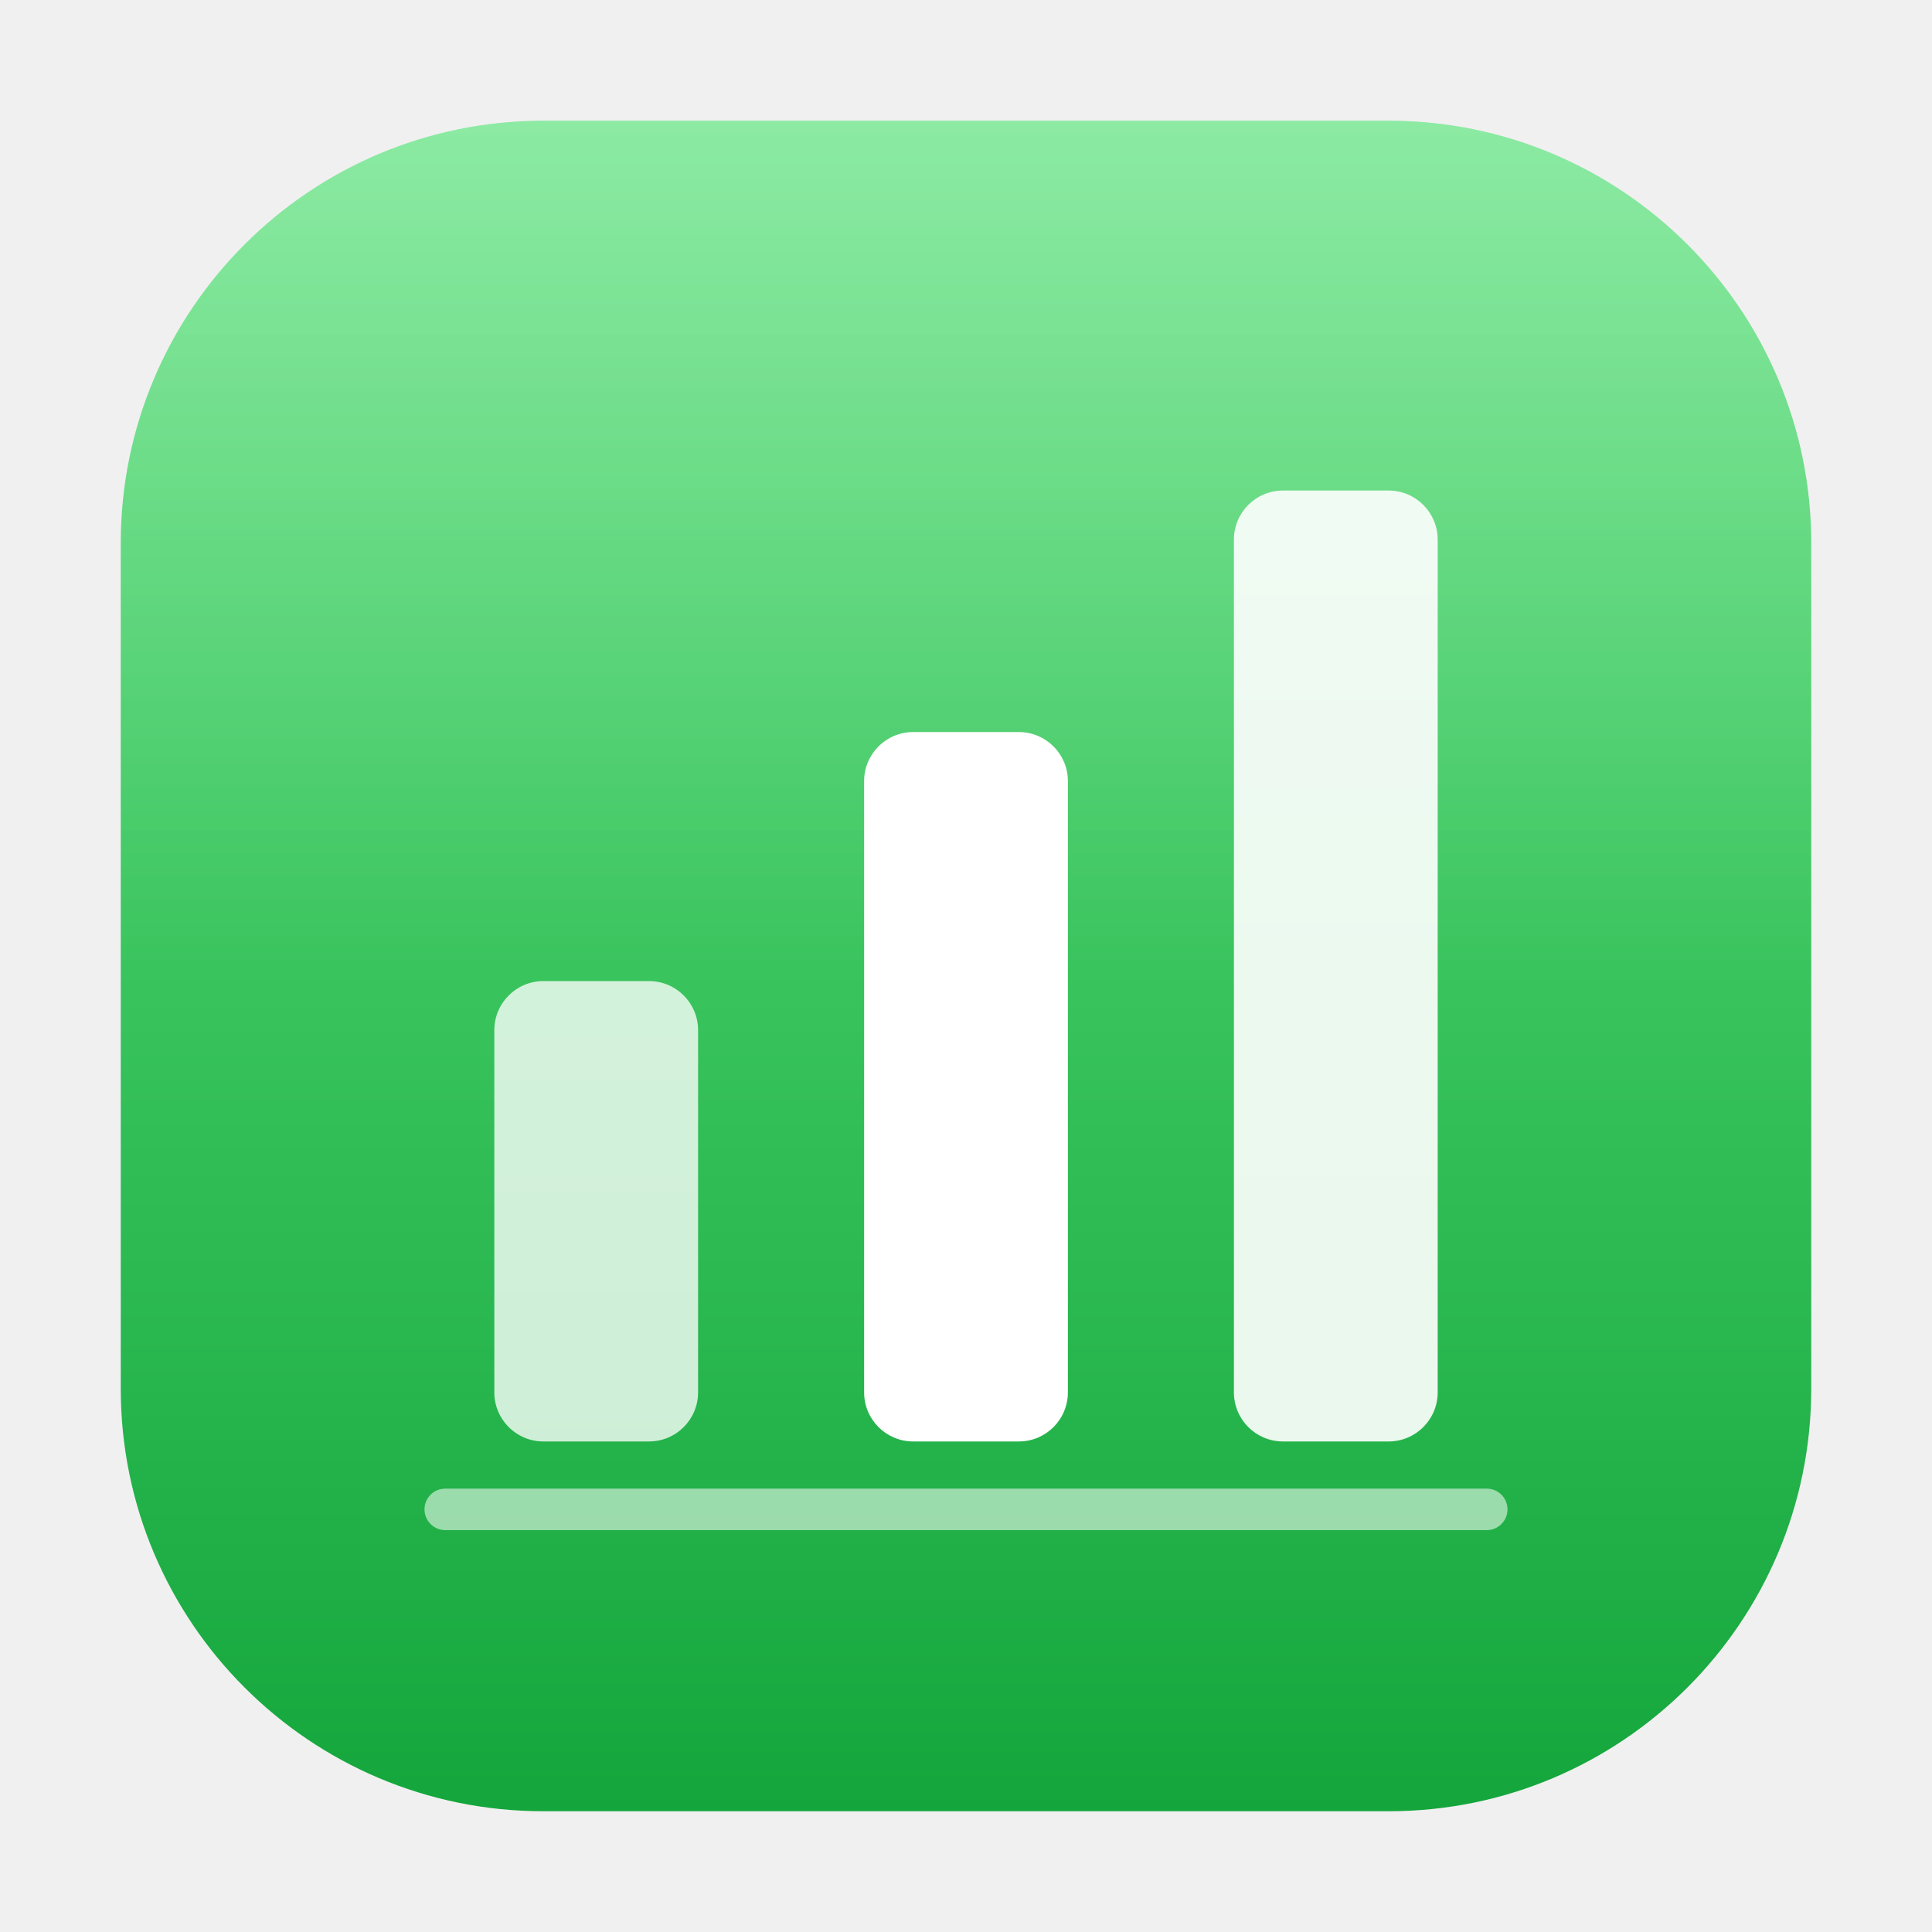
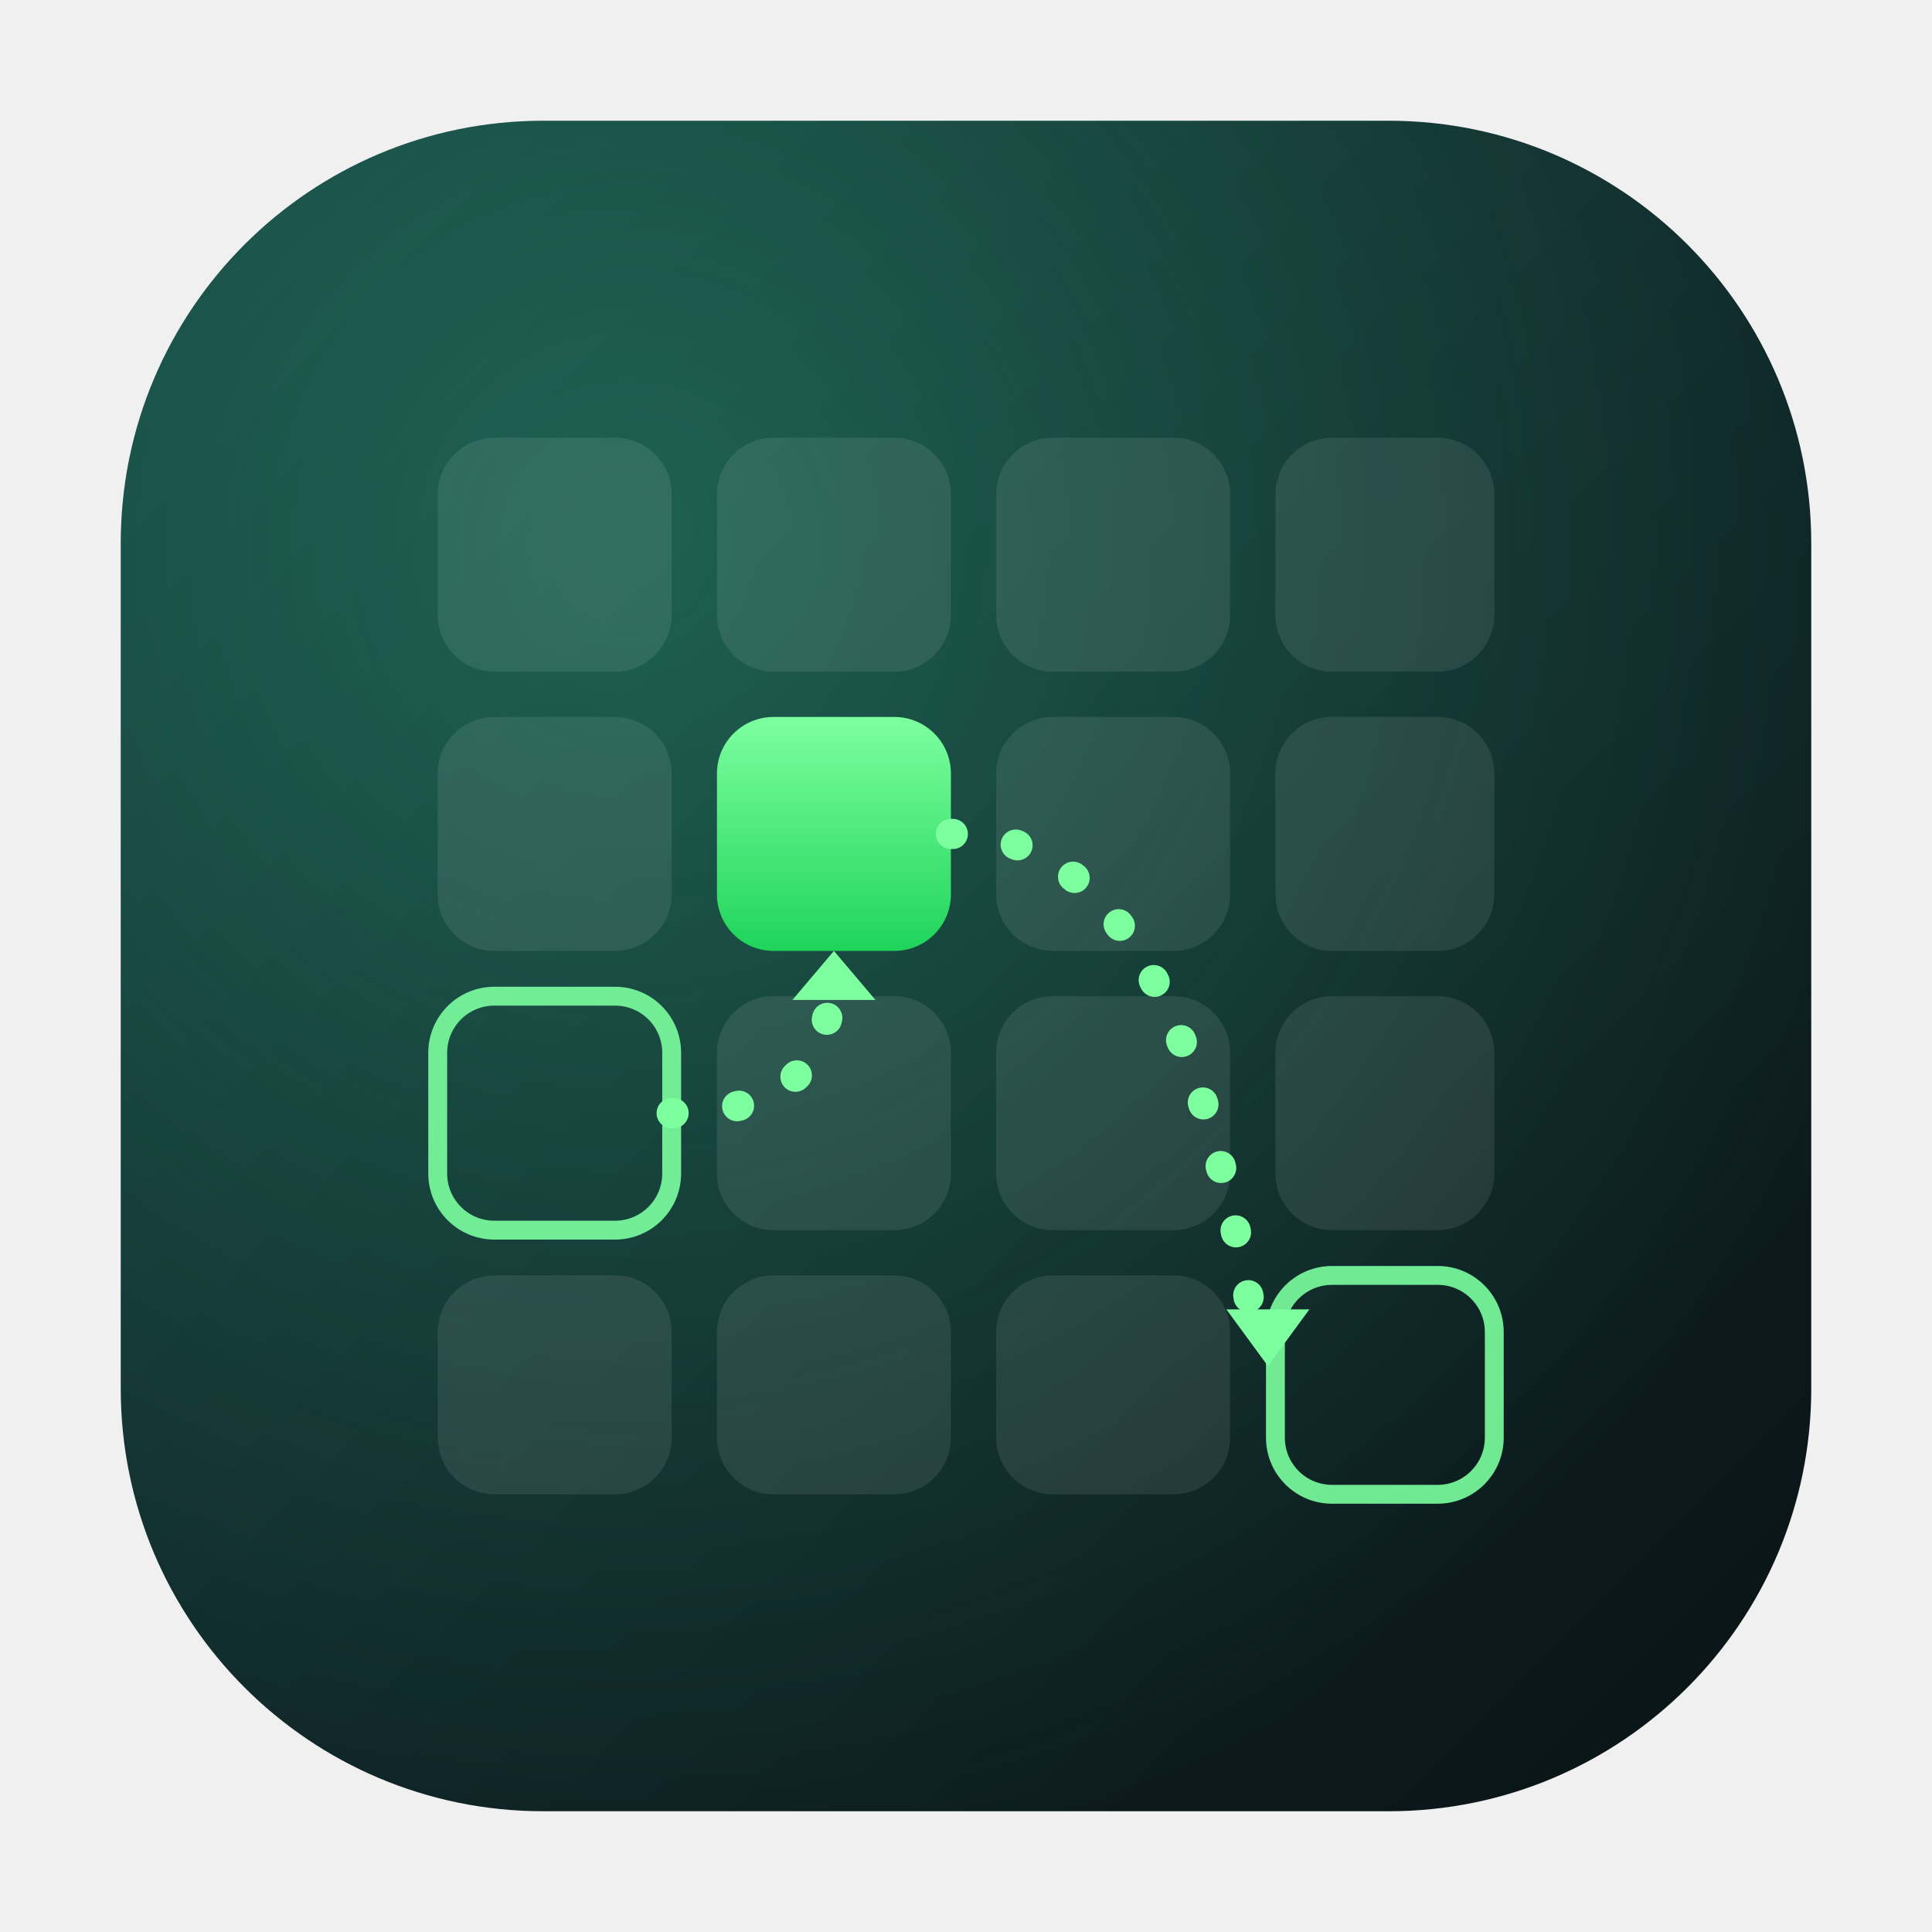
<svg xmlns="http://www.w3.org/2000/svg" viewBox="0 0 1024 1024">
  <defs>
-     <linearGradient id="bg" x1="0" y1="0" x2="0" y2="1">
-       <stop offset="0" stop-color="#5fe27f" />
-       <stop offset="1" stop-color="#14a63c" />
+     <linearGradient id="bg" x1="0" y1="0" x2="1" y2="1">
+       <stop offset="0" stop-color="#16373a" />
+       <stop offset="1" stop-color="#0a1316" />
    </linearGradient>
-     <linearGradient id="gl" x1="0" y1="0" x2="0" y2="1">
-       <stop offset="0" stop-color="#fff" stop-opacity=".28" />
-       <stop offset=".5" stop-color="#fff" stop-opacity="0" />
+     <linearGradient id="lit" x1="0" y1="0" x2="0" y2="1">
+       <stop offset="0" stop-color="#7dffa0" />
+       <stop offset="1" stop-color="#1fd45a" />
    </linearGradient>
+     <radialGradient id="glow" cx=".3" cy=".25" r=".8">
+       <stop offset="0" stop-color="#3be7a8" stop-opacity=".28" />
+       <stop offset="1" stop-color="#3be7a8" stop-opacity="0" />
+     </radialGradient>
  </defs>
  <rect x="64" y="64" width="896" height="896" rx="224" fill="url(#bg)" />
-   <rect x="64" y="64" width="896" height="896" rx="224" fill="url(#gl)" />
-   <g fill="#fff">
-     <rect x="262" y="520" width="108" height="244" rx="26" opacity=".78" />
-     <rect x="458" y="388" width="108" height="376" rx="26" />
-     <rect x="654" y="260" width="108" height="504" rx="26" opacity=".9" />
+   <rect x="64" y="64" width="896" height="896" rx="224" fill="url(#glow)" />
+   <g fill="#ffffff" fill-opacity=".09">
+     <rect x="232" y="232" width="124" height="124" rx="30" />
+     <rect x="380" y="232" width="124" height="124" rx="30" />
+     <rect x="528" y="232" width="124" height="124" rx="30" />
+     <rect x="676" y="232" width="116" height="124" rx="30" />
+     <rect x="232" y="380" width="124" height="124" rx="30" />
+     <rect x="528" y="380" width="124" height="124" rx="30" />
+     <rect x="676" y="380" width="116" height="124" rx="30" />
+     <rect x="380" y="528" width="124" height="124" rx="30" />
+     <rect x="528" y="528" width="124" height="124" rx="30" />
+     <rect x="676" y="528" width="116" height="124" rx="30" />
+     <rect x="232" y="676" width="124" height="116" rx="30" />
+     <rect x="380" y="676" width="124" height="116" rx="30" />
+     <rect x="528" y="676" width="124" height="116" rx="30" />
  </g>
-   <path d="M236 800h552" stroke="#fff" stroke-opacity=".55" stroke-width="22" stroke-linecap="round" />
+   <rect x="380" y="380" width="124" height="124" rx="30" fill="url(#lit)" />
+   <rect x="232" y="528" width="124" height="124" rx="30" fill="none" stroke="#7dffa0" stroke-width="10" stroke-opacity=".9" />
+   <rect x="676" y="676" width="116" height="116" rx="30" fill="none" stroke="#7dffa0" stroke-width="10" stroke-opacity=".9" />
+   <g fill="none" stroke="#7dffa0" stroke-width="16" stroke-linecap="round" stroke-linejoin="round" stroke-dasharray="1 34">
+     <path d="M356 590 C 440 590 440 540 442 508" />
+     <path d="M504 442 C 600 442 640 560 664 700" />
+   </g>
+   <g fill="#7dffa0">
+     <path d="M442 504l-22 26h44z" />
+     <path d="M672 724l-22-30h44z" />
+   </g>
</svg>
